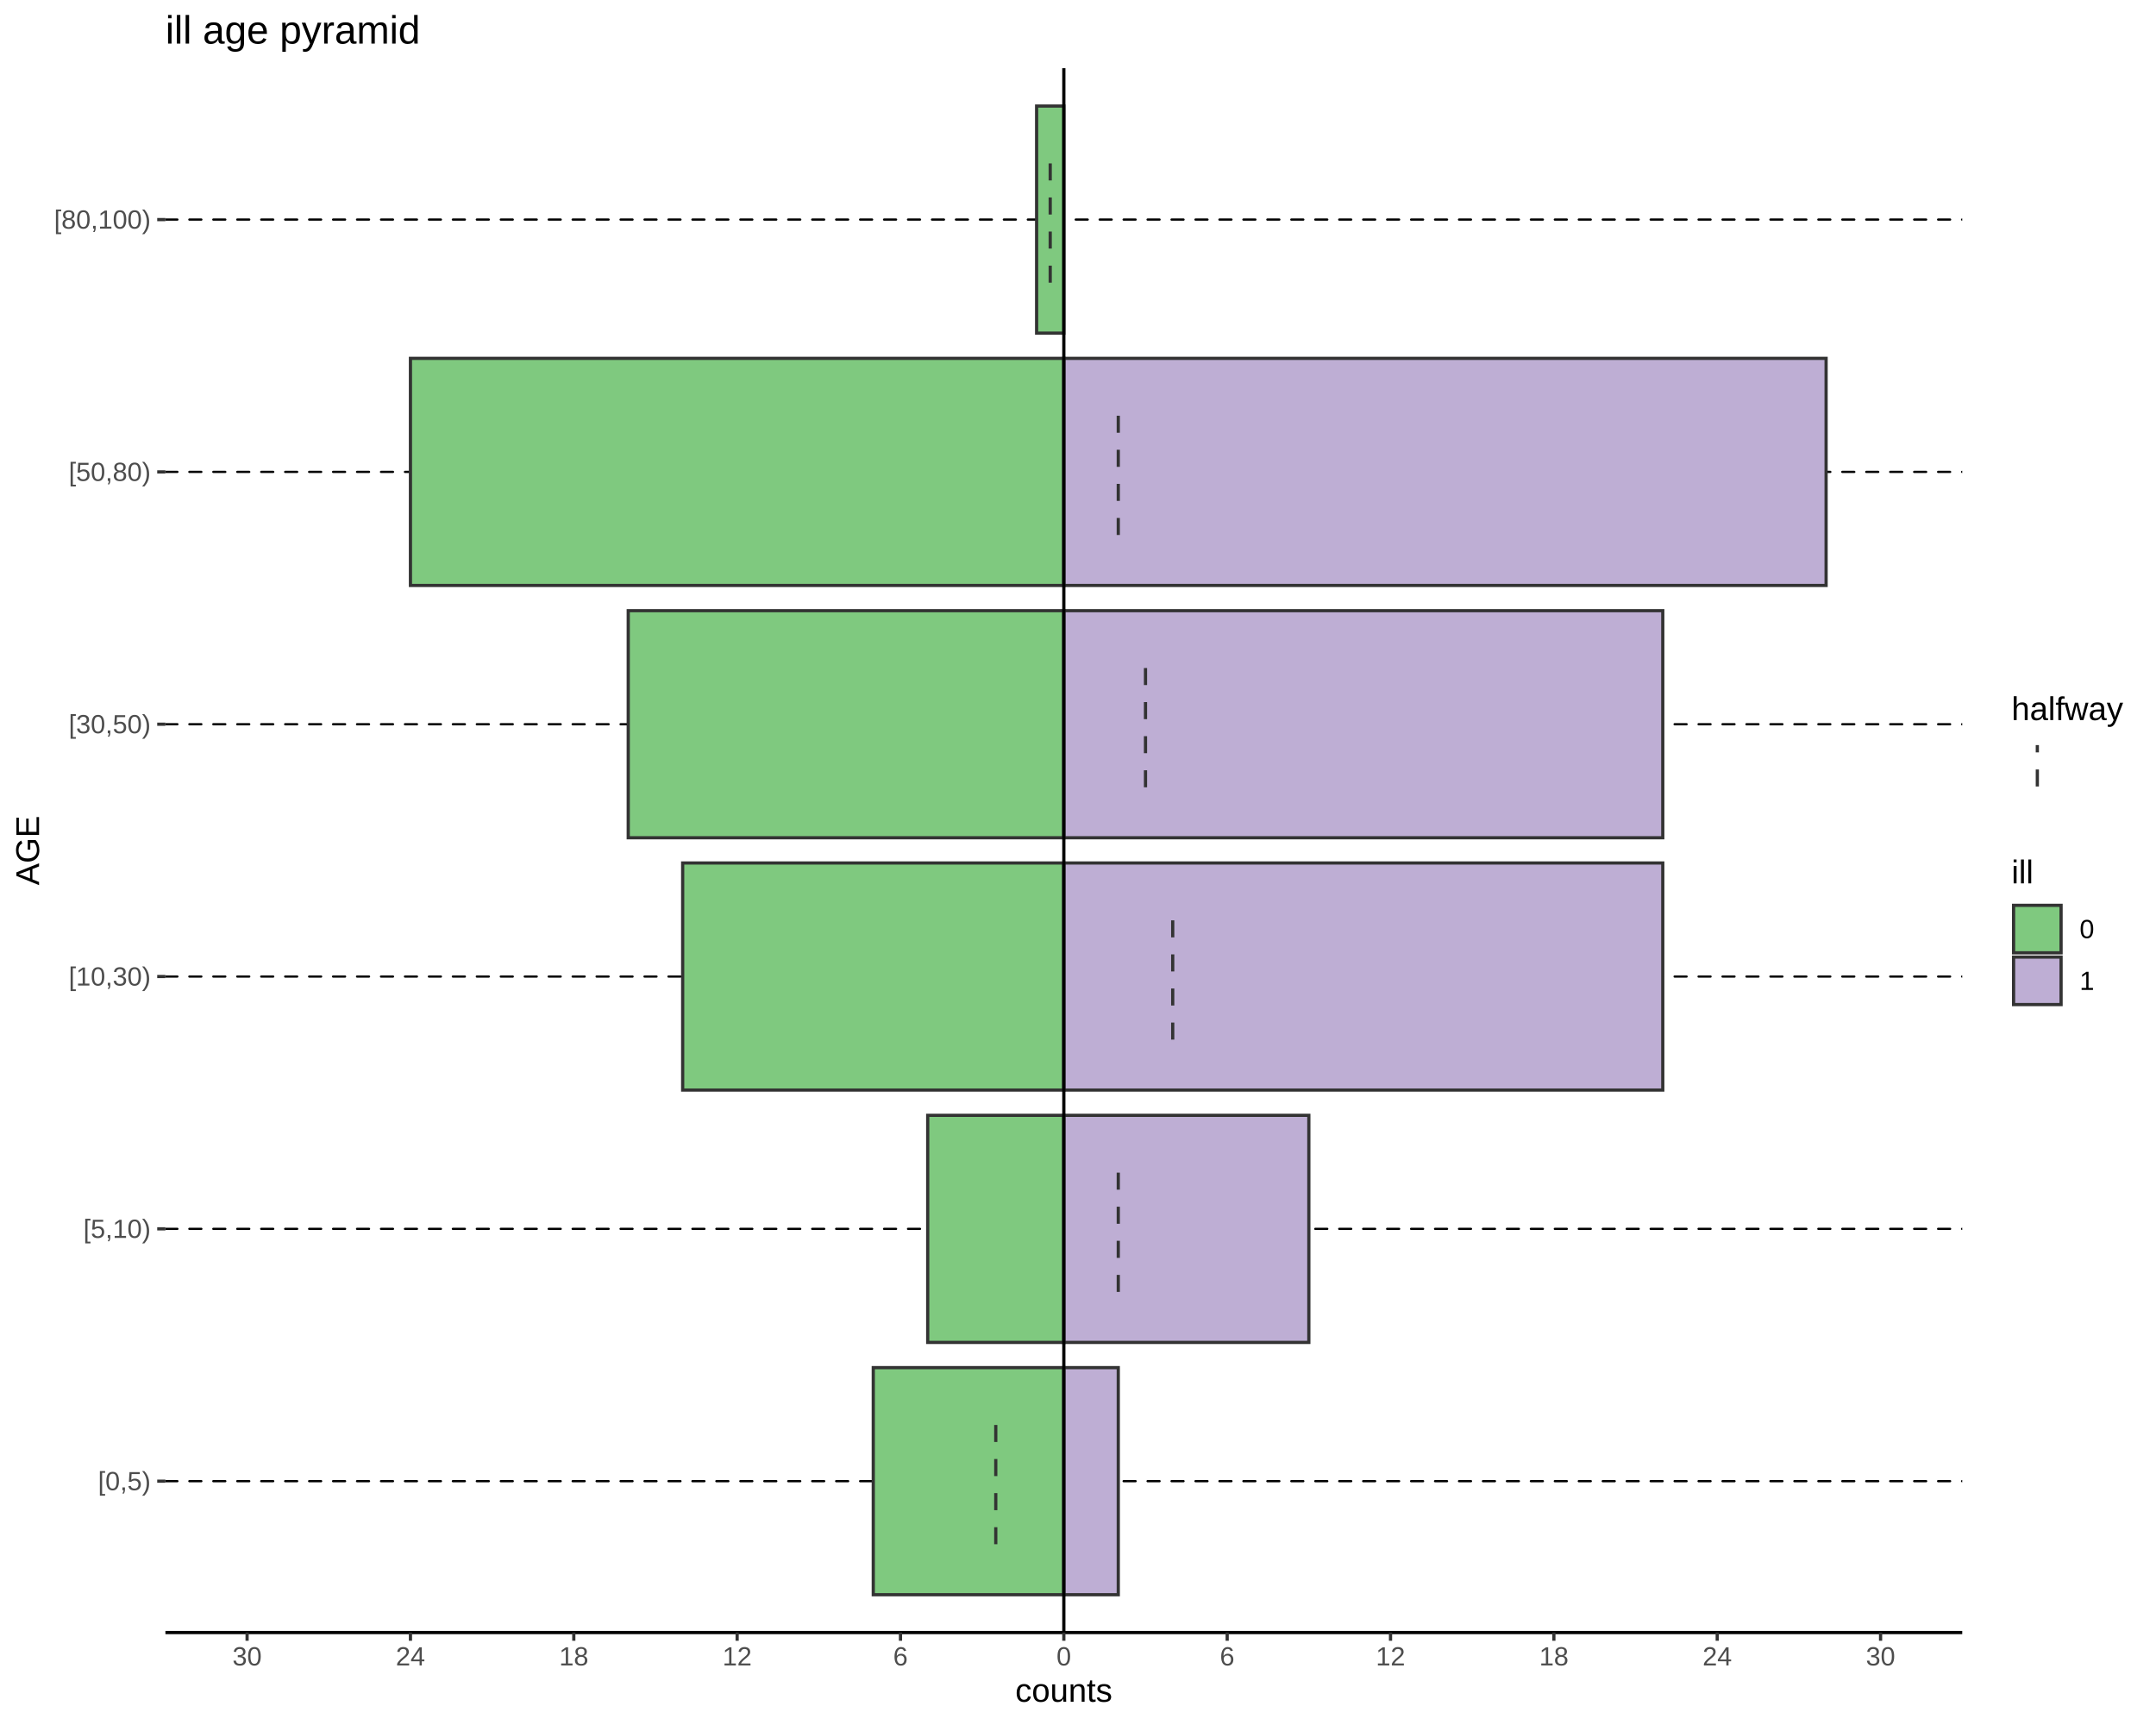
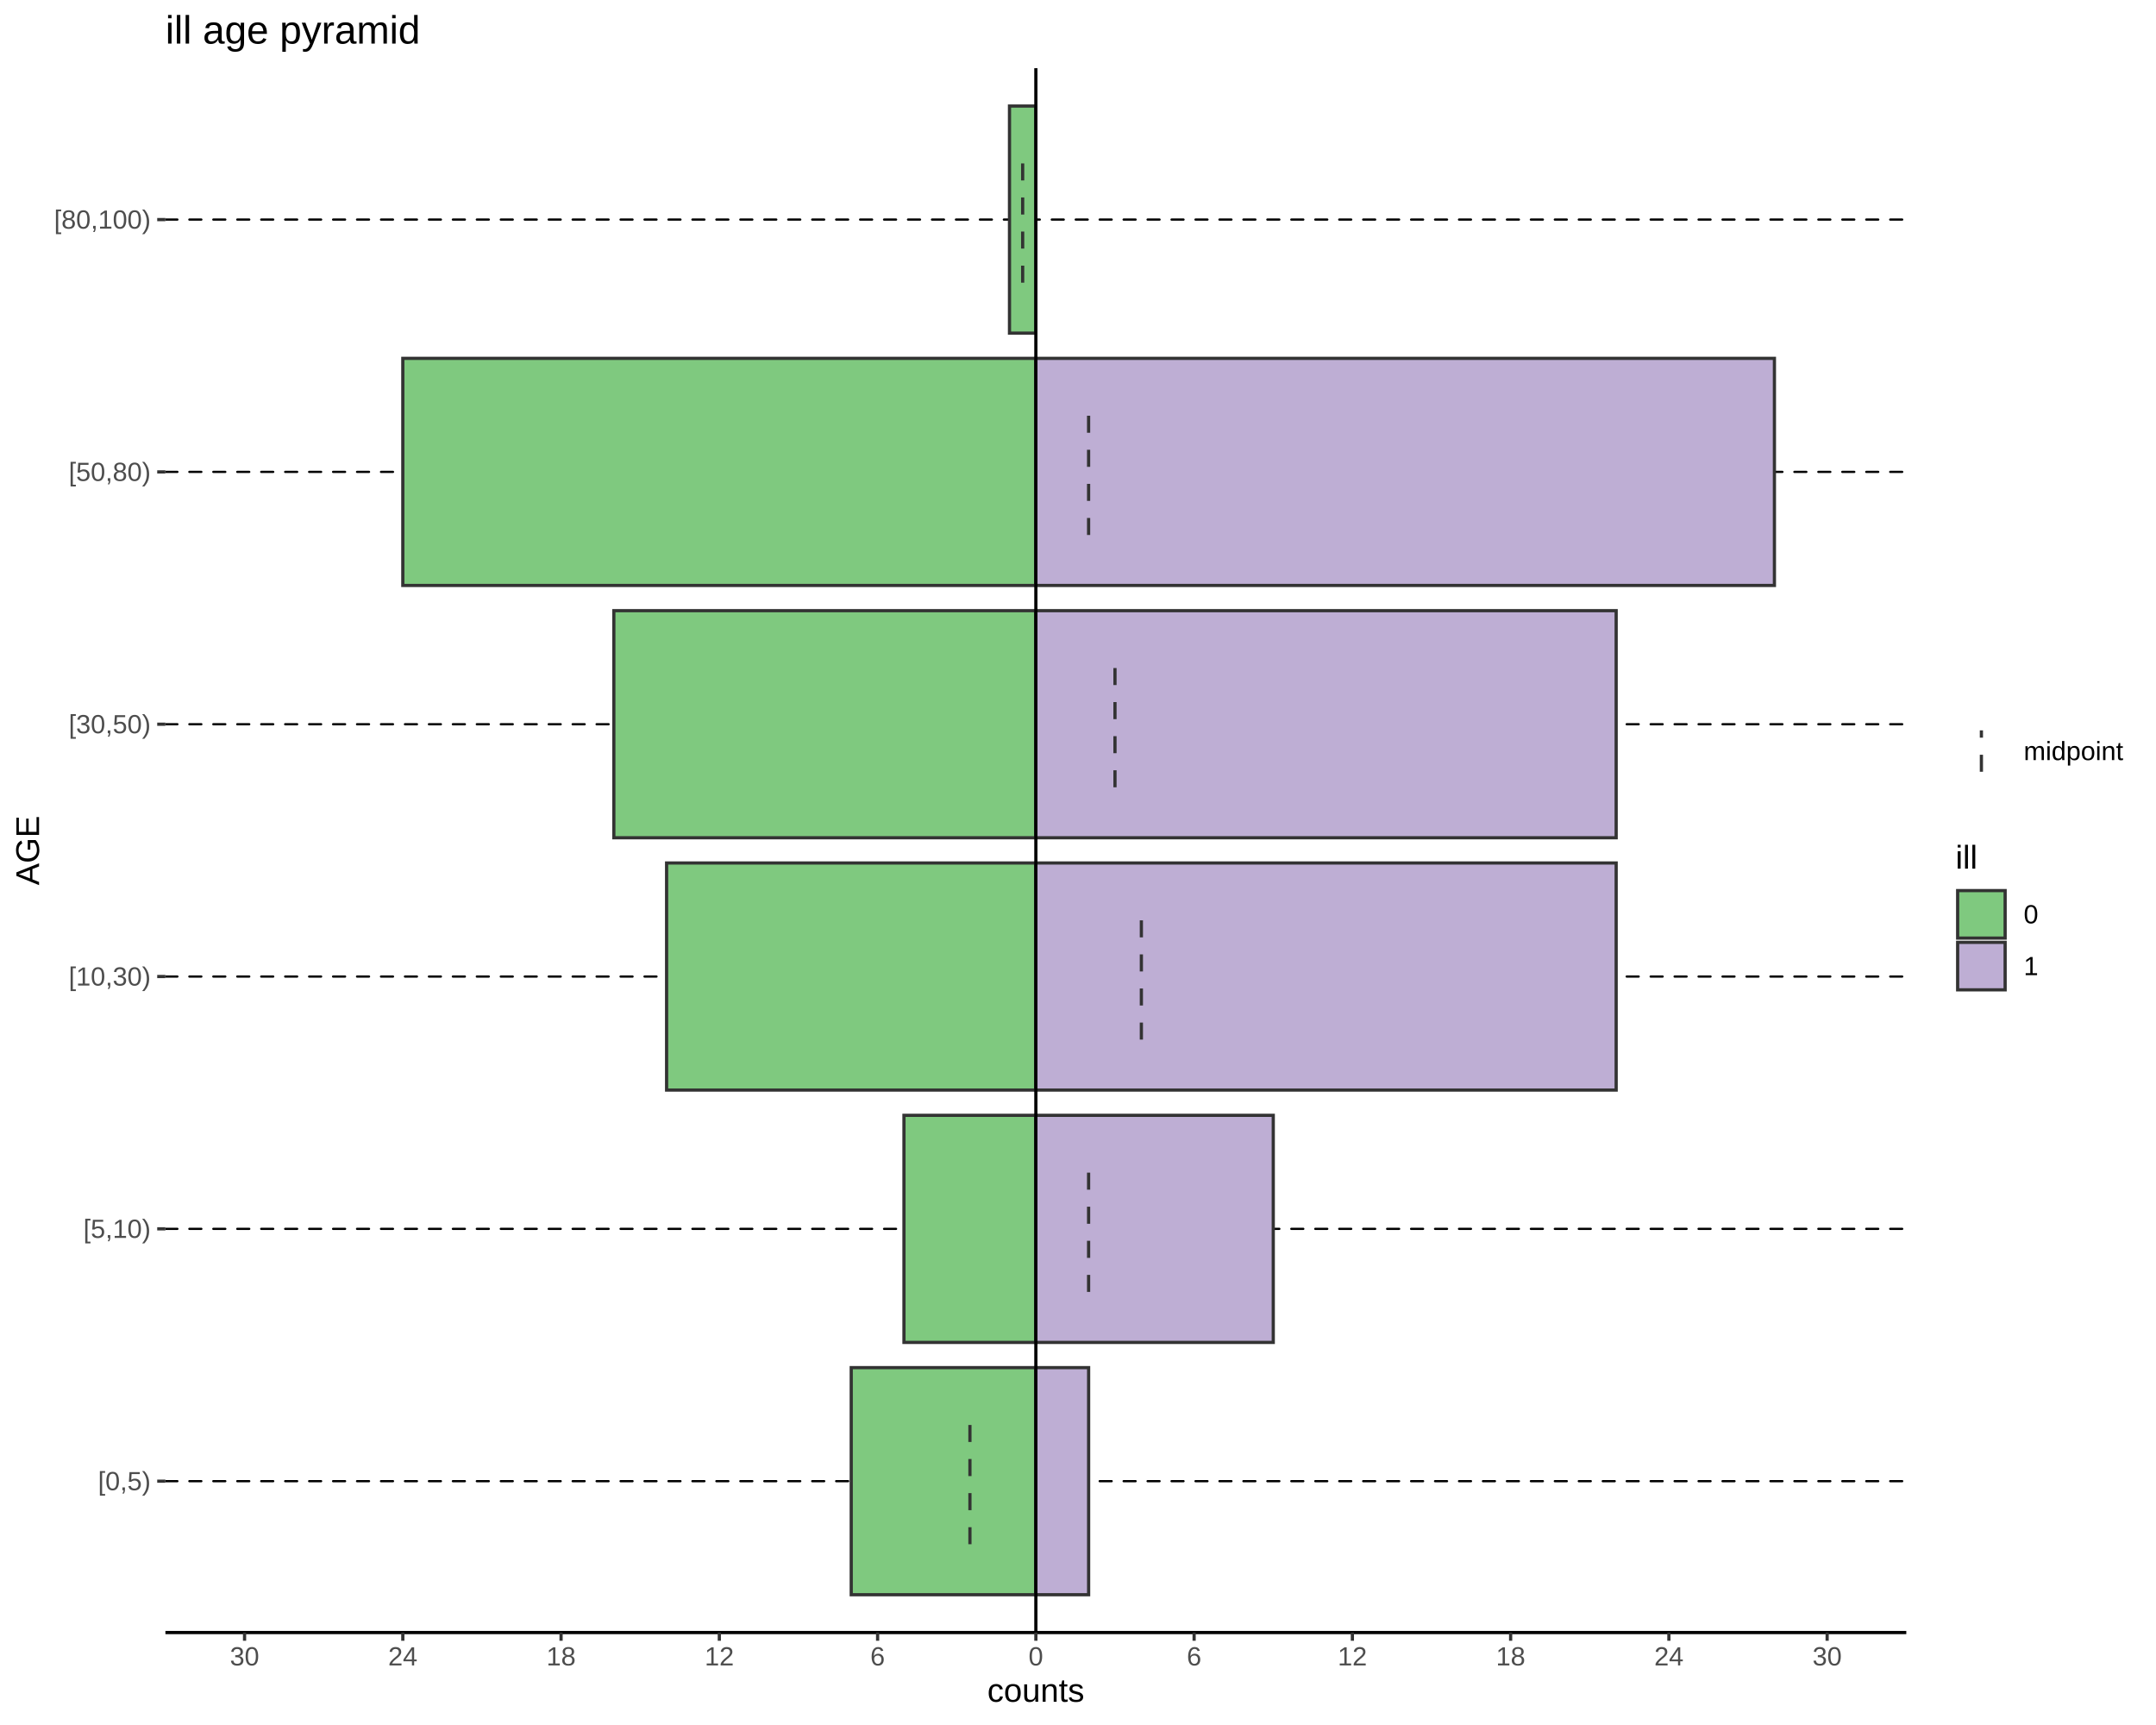
<svg xmlns="http://www.w3.org/2000/svg" viewBox="0 0 720.00 576.00">
  <defs>
    <style type="text/css">
    line, polyline, polygon, path, rect, circle {
      fill: none;
      stroke: #000000;
      stroke-linecap: round;
      stroke-linejoin: round;
      stroke-miterlimit: 10.00;
    }
  </style>
  </defs>
  <rect width="100%" height="100%" style="stroke: none; fill: #FFFFFF;" />
  <rect x="0.00" y="0.00" width="720.00" height="576.00" style="stroke-width: 1.07; stroke: #FFFFFF; fill: #FFFFFF;" />
  <defs>
-     <clipPath id="cpNTUuMjR8NjU1LjI5fDU0NS4xM3wyMi43Nw==">
-       <rect x="55.24" y="22.77" width="600.05" height="522.36" />
+     <clipPath id="cpNTUuMjR8NjM2LjYxfDU0NS4xM3wyMi43Nw==">
+       <rect x="55.24" y="22.77" width="581.36" height="522.36" />
    </clipPath>
  </defs>
-   <rect x="55.24" y="22.77" width="600.05" height="522.36" style="stroke-width: 1.07; stroke: none; fill: #FFFFFF;" clip-path="url(#cpNTUuMjR8NjU1LjI5fDU0NS4xM3wyMi43Nw==)" />
-   <polyline points="55.24,494.58 655.29,494.58 " style="stroke-width: 0.75; stroke-dasharray: 4.00,4.00;" clip-path="url(#cpNTUuMjR8NjU1LjI5fDU0NS4xM3wyMi43Nw==)" />
-   <polyline points="55.24,410.33 655.29,410.33 " style="stroke-width: 0.75; stroke-dasharray: 4.00,4.00;" clip-path="url(#cpNTUuMjR8NjU1LjI5fDU0NS4xM3wyMi43Nw==)" />
-   <polyline points="55.24,326.08 655.29,326.08 " style="stroke-width: 0.75; stroke-dasharray: 4.00,4.00;" clip-path="url(#cpNTUuMjR8NjU1LjI5fDU0NS4xM3wyMi43Nw==)" />
-   <polyline points="55.24,241.83 655.29,241.83 " style="stroke-width: 0.75; stroke-dasharray: 4.00,4.00;" clip-path="url(#cpNTUuMjR8NjU1LjI5fDU0NS4xM3wyMi43Nw==)" />
-   <polyline points="55.24,157.57 655.29,157.57 " style="stroke-width: 0.75; stroke-dasharray: 4.00,4.00;" clip-path="url(#cpNTUuMjR8NjU1LjI5fDU0NS4xM3wyMi43Nw==)" />
-   <polyline points="55.24,73.32 655.29,73.32 " style="stroke-width: 0.75; stroke-dasharray: 4.00,4.00;" clip-path="url(#cpNTUuMjR8NjU1LjI5fDU0NS4xM3wyMi43Nw==)" />
-   <rect x="291.63" y="456.67" width="63.64" height="75.83" style="stroke-width: 1.07; stroke: #333333; stroke-linecap: square; stroke-linejoin: miter; fill: #7FC97F;" clip-path="url(#cpNTUuMjR8NjU1LjI5fDU0NS4xM3wyMi43Nw==)" />
-   <rect x="309.81" y="372.42" width="45.46" height="75.83" style="stroke-width: 1.07; stroke: #333333; stroke-linecap: square; stroke-linejoin: miter; fill: #7FC97F;" clip-path="url(#cpNTUuMjR8NjU1LjI5fDU0NS4xM3wyMi43Nw==)" />
-   <rect x="227.98" y="288.16" width="127.28" height="75.83" style="stroke-width: 1.07; stroke: #333333; stroke-linecap: square; stroke-linejoin: miter; fill: #7FC97F;" clip-path="url(#cpNTUuMjR8NjU1LjI5fDU0NS4xM3wyMi43Nw==)" />
-   <rect x="209.80" y="203.91" width="145.47" height="75.83" style="stroke-width: 1.07; stroke: #333333; stroke-linecap: square; stroke-linejoin: miter; fill: #7FC97F;" clip-path="url(#cpNTUuMjR8NjU1LjI5fDU0NS4xM3wyMi43Nw==)" />
-   <rect x="137.07" y="119.66" width="218.20" height="75.83" style="stroke-width: 1.07; stroke: #333333; stroke-linecap: square; stroke-linejoin: miter; fill: #7FC97F;" clip-path="url(#cpNTUuMjR8NjU1LjI5fDU0NS4xM3wyMi43Nw==)" />
-   <rect x="346.18" y="35.41" width="9.09" height="75.83" style="stroke-width: 1.07; stroke: #333333; stroke-linecap: square; stroke-linejoin: miter; fill: #7FC97F;" clip-path="url(#cpNTUuMjR8NjU1LjI5fDU0NS4xM3wyMi43Nw==)" />
-   <rect x="355.27" y="456.67" width="18.18" height="75.83" style="stroke-width: 1.07; stroke: #333333; stroke-linecap: square; stroke-linejoin: miter; fill: #BEAED4;" clip-path="url(#cpNTUuMjR8NjU1LjI5fDU0NS4xM3wyMi43Nw==)" />
-   <rect x="355.27" y="372.42" width="81.82" height="75.83" style="stroke-width: 1.07; stroke: #333333; stroke-linecap: square; stroke-linejoin: miter; fill: #BEAED4;" clip-path="url(#cpNTUuMjR8NjU1LjI5fDU0NS4xM3wyMi43Nw==)" />
-   <rect x="355.27" y="288.16" width="200.02" height="75.83" style="stroke-width: 1.07; stroke: #333333; stroke-linecap: square; stroke-linejoin: miter; fill: #BEAED4;" clip-path="url(#cpNTUuMjR8NjU1LjI5fDU0NS4xM3wyMi43Nw==)" />
-   <rect x="355.27" y="203.91" width="200.02" height="75.83" style="stroke-width: 1.07; stroke: #333333; stroke-linecap: square; stroke-linejoin: miter; fill: #BEAED4;" clip-path="url(#cpNTUuMjR8NjU1LjI5fDU0NS4xM3wyMi43Nw==)" />
-   <rect x="355.27" y="119.66" width="254.56" height="75.83" style="stroke-width: 1.07; stroke: #333333; stroke-linecap: square; stroke-linejoin: miter; fill: #BEAED4;" clip-path="url(#cpNTUuMjR8NjU1LjI5fDU0NS4xM3wyMi43Nw==)" />
-   <line x1="332.54" y1="515.64" x2="332.54" y2="473.52" style="stroke-width: 1.07; stroke: #333333; stroke-dasharray: 5.69,5.69; stroke-linecap: butt;" clip-path="url(#cpNTUuMjR8NjU1LjI5fDU0NS4xM3wyMi43Nw==)" />
-   <line x1="373.45" y1="431.39" x2="373.45" y2="389.27" style="stroke-width: 1.07; stroke: #333333; stroke-dasharray: 5.69,5.69; stroke-linecap: butt;" clip-path="url(#cpNTUuMjR8NjU1LjI5fDU0NS4xM3wyMi43Nw==)" />
-   <line x1="391.63" y1="347.14" x2="391.63" y2="305.01" style="stroke-width: 1.07; stroke: #333333; stroke-dasharray: 5.69,5.69; stroke-linecap: butt;" clip-path="url(#cpNTUuMjR8NjU1LjI5fDU0NS4xM3wyMi43Nw==)" />
-   <line x1="382.54" y1="262.89" x2="382.54" y2="220.76" style="stroke-width: 1.07; stroke: #333333; stroke-dasharray: 5.69,5.69; stroke-linecap: butt;" clip-path="url(#cpNTUuMjR8NjU1LjI5fDU0NS4xM3wyMi43Nw==)" />
-   <line x1="373.45" y1="178.64" x2="373.45" y2="136.51" style="stroke-width: 1.07; stroke: #333333; stroke-dasharray: 5.69,5.69; stroke-linecap: butt;" clip-path="url(#cpNTUuMjR8NjU1LjI5fDU0NS4xM3wyMi43Nw==)" />
-   <line x1="350.72" y1="94.39" x2="350.72" y2="52.26" style="stroke-width: 1.07; stroke: #333333; stroke-dasharray: 5.69,5.69; stroke-linecap: butt;" clip-path="url(#cpNTUuMjR8NjU1LjI5fDU0NS4xM3wyMi43Nw==)" />
-   <line x1="355.27" y1="545.13" x2="355.27" y2="22.77" style="stroke-width: 1.07; stroke-linecap: butt;" clip-path="url(#cpNTUuMjR8NjU1LjI5fDU0NS4xM3wyMi43Nw==)" />
+   <rect x="55.24" y="22.77" width="581.36" height="522.36" style="stroke-width: 1.07; stroke: none; fill: #FFFFFF;" clip-path="url(#cpNTUuMjR8NjM2LjYxfDU0NS4xM3wyMi43Nw==)" />
+   <polyline points="55.24,494.58 636.61,494.58 " style="stroke-width: 0.75; stroke-dasharray: 4.00,4.00;" clip-path="url(#cpNTUuMjR8NjM2LjYxfDU0NS4xM3wyMi43Nw==)" />
+   <polyline points="55.24,410.33 636.61,410.33 " style="stroke-width: 0.75; stroke-dasharray: 4.00,4.00;" clip-path="url(#cpNTUuMjR8NjM2LjYxfDU0NS4xM3wyMi43Nw==)" />
+   <polyline points="55.24,326.08 636.61,326.08 " style="stroke-width: 0.75; stroke-dasharray: 4.00,4.00;" clip-path="url(#cpNTUuMjR8NjM2LjYxfDU0NS4xM3wyMi43Nw==)" />
+   <polyline points="55.24,241.83 636.61,241.83 " style="stroke-width: 0.75; stroke-dasharray: 4.00,4.00;" clip-path="url(#cpNTUuMjR8NjM2LjYxfDU0NS4xM3wyMi43Nw==)" />
+   <polyline points="55.24,157.57 636.61,157.57 " style="stroke-width: 0.75; stroke-dasharray: 4.00,4.00;" clip-path="url(#cpNTUuMjR8NjM2LjYxfDU0NS4xM3wyMi43Nw==)" />
+   <polyline points="55.24,73.32 636.61,73.32 " style="stroke-width: 0.75; stroke-dasharray: 4.00,4.00;" clip-path="url(#cpNTUuMjR8NjM2LjYxfDU0NS4xM3wyMi43Nw==)" />
+   <rect x="284.27" y="456.67" width="61.66" height="75.83" style="stroke-width: 1.07; stroke: #333333; stroke-linecap: square; stroke-linejoin: miter; fill: #7FC97F;" clip-path="url(#cpNTUuMjR8NjM2LjYxfDU0NS4xM3wyMi43Nw==)" />
+   <rect x="301.88" y="372.42" width="44.04" height="75.83" style="stroke-width: 1.07; stroke: #333333; stroke-linecap: square; stroke-linejoin: miter; fill: #7FC97F;" clip-path="url(#cpNTUuMjR8NjM2LjYxfDU0NS4xM3wyMi43Nw==)" />
+   <rect x="222.61" y="288.16" width="123.32" height="75.83" style="stroke-width: 1.07; stroke: #333333; stroke-linecap: square; stroke-linejoin: miter; fill: #7FC97F;" clip-path="url(#cpNTUuMjR8NjM2LjYxfDU0NS4xM3wyMi43Nw==)" />
+   <rect x="204.99" y="203.91" width="140.94" height="75.83" style="stroke-width: 1.07; stroke: #333333; stroke-linecap: square; stroke-linejoin: miter; fill: #7FC97F;" clip-path="url(#cpNTUuMjR8NjM2LjYxfDU0NS4xM3wyMi43Nw==)" />
+   <rect x="134.52" y="119.66" width="211.41" height="75.83" style="stroke-width: 1.07; stroke: #333333; stroke-linecap: square; stroke-linejoin: miter; fill: #7FC97F;" clip-path="url(#cpNTUuMjR8NjM2LjYxfDU0NS4xM3wyMi43Nw==)" />
+   <rect x="337.12" y="35.41" width="8.81" height="75.83" style="stroke-width: 1.07; stroke: #333333; stroke-linecap: square; stroke-linejoin: miter; fill: #7FC97F;" clip-path="url(#cpNTUuMjR8NjM2LjYxfDU0NS4xM3wyMi43Nw==)" />
+   <rect x="345.93" y="456.67" width="17.62" height="75.83" style="stroke-width: 1.07; stroke: #333333; stroke-linecap: square; stroke-linejoin: miter; fill: #BEAED4;" clip-path="url(#cpNTUuMjR8NjM2LjYxfDU0NS4xM3wyMi43Nw==)" />
+   <rect x="345.93" y="372.42" width="79.28" height="75.83" style="stroke-width: 1.07; stroke: #333333; stroke-linecap: square; stroke-linejoin: miter; fill: #BEAED4;" clip-path="url(#cpNTUuMjR8NjM2LjYxfDU0NS4xM3wyMi43Nw==)" />
+   <rect x="345.93" y="288.16" width="193.79" height="75.83" style="stroke-width: 1.07; stroke: #333333; stroke-linecap: square; stroke-linejoin: miter; fill: #BEAED4;" clip-path="url(#cpNTUuMjR8NjM2LjYxfDU0NS4xM3wyMi43Nw==)" />
+   <rect x="345.93" y="203.91" width="193.79" height="75.83" style="stroke-width: 1.07; stroke: #333333; stroke-linecap: square; stroke-linejoin: miter; fill: #BEAED4;" clip-path="url(#cpNTUuMjR8NjM2LjYxfDU0NS4xM3wyMi43Nw==)" />
+   <rect x="345.93" y="119.66" width="246.64" height="75.83" style="stroke-width: 1.07; stroke: #333333; stroke-linecap: square; stroke-linejoin: miter; fill: #BEAED4;" clip-path="url(#cpNTUuMjR8NjM2LjYxfDU0NS4xM3wyMi43Nw==)" />
+   <line x1="323.91" y1="515.64" x2="323.91" y2="473.52" style="stroke-width: 1.07; stroke: #333333; stroke-dasharray: 5.69,5.69; stroke-linecap: butt;" clip-path="url(#cpNTUuMjR8NjM2LjYxfDU0NS4xM3wyMi43Nw==)" />
+   <line x1="363.54" y1="431.39" x2="363.54" y2="389.27" style="stroke-width: 1.07; stroke: #333333; stroke-dasharray: 5.69,5.69; stroke-linecap: butt;" clip-path="url(#cpNTUuMjR8NjM2LjYxfDU0NS4xM3wyMi43Nw==)" />
+   <line x1="381.16" y1="347.14" x2="381.16" y2="305.01" style="stroke-width: 1.07; stroke: #333333; stroke-dasharray: 5.69,5.69; stroke-linecap: butt;" clip-path="url(#cpNTUuMjR8NjM2LjYxfDU0NS4xM3wyMi43Nw==)" />
+   <line x1="372.35" y1="262.89" x2="372.35" y2="220.76" style="stroke-width: 1.07; stroke: #333333; stroke-dasharray: 5.69,5.69; stroke-linecap: butt;" clip-path="url(#cpNTUuMjR8NjM2LjYxfDU0NS4xM3wyMi43Nw==)" />
+   <line x1="363.54" y1="178.64" x2="363.54" y2="136.51" style="stroke-width: 1.07; stroke: #333333; stroke-dasharray: 5.69,5.69; stroke-linecap: butt;" clip-path="url(#cpNTUuMjR8NjM2LjYxfDU0NS4xM3wyMi43Nw==)" />
+   <line x1="341.52" y1="94.39" x2="341.52" y2="52.26" style="stroke-width: 1.07; stroke: #333333; stroke-dasharray: 5.69,5.69; stroke-linecap: butt;" clip-path="url(#cpNTUuMjR8NjM2LjYxfDU0NS4xM3wyMi43Nw==)" />
+   <line x1="345.93" y1="545.13" x2="345.93" y2="22.77" style="stroke-width: 1.07; stroke-linecap: butt;" clip-path="url(#cpNTUuMjR8NjM2LjYxfDU0NS4xM3wyMi43Nw==)" />
  <defs>
    <clipPath id="cpMC4wMHw3MjAuMDB8NTc2LjAwfDAuMDA=">
      <rect x="0.00" y="0.00" width="720.00" height="576.00" />
    </clipPath>
  </defs>
  <g clip-path="url(#cpMC4wMHw3MjAuMDB8NTc2LjAwfDAuMDA=)">
    <text x="32.73" y="497.60" style="font-size: 8.80px; fill: #4D4D4D; font-family: Liberation Sans;" textLength="17.58px" lengthAdjust="spacingAndGlyphs">[0,5)</text>
  </g>
  <g clip-path="url(#cpMC4wMHw3MjAuMDB8NTc2LjAwfDAuMDA=)">
    <text x="27.84" y="413.35" style="font-size: 8.80px; fill: #4D4D4D; font-family: Liberation Sans;" textLength="22.47px" lengthAdjust="spacingAndGlyphs">[5,10)</text>
  </g>
  <g clip-path="url(#cpMC4wMHw3MjAuMDB8NTc2LjAwfDAuMDA=)">
    <text x="22.95" y="329.10" style="font-size: 8.80px; fill: #4D4D4D; font-family: Liberation Sans;" textLength="27.36px" lengthAdjust="spacingAndGlyphs">[10,30)</text>
  </g>
  <g clip-path="url(#cpMC4wMHw3MjAuMDB8NTc2LjAwfDAuMDA=)">
    <text x="22.95" y="244.85" style="font-size: 8.80px; fill: #4D4D4D; font-family: Liberation Sans;" textLength="27.36px" lengthAdjust="spacingAndGlyphs">[30,50)</text>
  </g>
  <g clip-path="url(#cpMC4wMHw3MjAuMDB8NTc2LjAwfDAuMDA=)">
    <text x="22.95" y="160.60" style="font-size: 8.80px; fill: #4D4D4D; font-family: Liberation Sans;" textLength="27.36px" lengthAdjust="spacingAndGlyphs">[50,80)</text>
  </g>
  <g clip-path="url(#cpMC4wMHw3MjAuMDB8NTc2LjAwfDAuMDA=)">
    <text x="18.06" y="76.35" style="font-size: 8.80px; fill: #4D4D4D; font-family: Liberation Sans;" textLength="32.25px" lengthAdjust="spacingAndGlyphs">[80,100)</text>
  </g>
  <polyline points="52.50,494.58 55.24,494.58 " style="stroke-width: 1.07; stroke: #333333; stroke-linecap: butt;" clip-path="url(#cpMC4wMHw3MjAuMDB8NTc2LjAwfDAuMDA=)" />
  <polyline points="52.50,410.33 55.24,410.33 " style="stroke-width: 1.07; stroke: #333333; stroke-linecap: butt;" clip-path="url(#cpMC4wMHw3MjAuMDB8NTc2LjAwfDAuMDA=)" />
  <polyline points="52.50,326.08 55.24,326.08 " style="stroke-width: 1.07; stroke: #333333; stroke-linecap: butt;" clip-path="url(#cpMC4wMHw3MjAuMDB8NTc2LjAwfDAuMDA=)" />
  <polyline points="52.50,241.83 55.24,241.83 " style="stroke-width: 1.07; stroke: #333333; stroke-linecap: butt;" clip-path="url(#cpMC4wMHw3MjAuMDB8NTc2LjAwfDAuMDA=)" />
  <polyline points="52.50,157.57 55.24,157.57 " style="stroke-width: 1.07; stroke: #333333; stroke-linecap: butt;" clip-path="url(#cpMC4wMHw3MjAuMDB8NTc2LjAwfDAuMDA=)" />
  <polyline points="52.50,73.32 55.24,73.32 " style="stroke-width: 1.07; stroke: #333333; stroke-linecap: butt;" clip-path="url(#cpMC4wMHw3MjAuMDB8NTc2LjAwfDAuMDA=)" />
-   <polyline points="55.24,545.13 655.29,545.13 " style="stroke-width: 1.07; stroke-linecap: butt;" clip-path="url(#cpMC4wMHw3MjAuMDB8NTc2LjAwfDAuMDA=)" />
-   <polyline points="82.52,547.87 82.52,545.13 " style="stroke-width: 1.07; stroke: #333333; stroke-linecap: butt;" clip-path="url(#cpMC4wMHw3MjAuMDB8NTc2LjAwfDAuMDA=)" />
-   <polyline points="137.07,547.87 137.07,545.13 " style="stroke-width: 1.07; stroke: #333333; stroke-linecap: butt;" clip-path="url(#cpMC4wMHw3MjAuMDB8NTc2LjAwfDAuMDA=)" />
-   <polyline points="191.62,547.87 191.62,545.13 " style="stroke-width: 1.07; stroke: #333333; stroke-linecap: butt;" clip-path="url(#cpMC4wMHw3MjAuMDB8NTc2LjAwfDAuMDA=)" />
-   <polyline points="246.17,547.87 246.17,545.13 " style="stroke-width: 1.07; stroke: #333333; stroke-linecap: butt;" clip-path="url(#cpMC4wMHw3MjAuMDB8NTc2LjAwfDAuMDA=)" />
-   <polyline points="300.72,547.87 300.72,545.13 " style="stroke-width: 1.07; stroke: #333333; stroke-linecap: butt;" clip-path="url(#cpMC4wMHw3MjAuMDB8NTc2LjAwfDAuMDA=)" />
-   <polyline points="355.27,547.87 355.27,545.13 " style="stroke-width: 1.07; stroke: #333333; stroke-linecap: butt;" clip-path="url(#cpMC4wMHw3MjAuMDB8NTc2LjAwfDAuMDA=)" />
-   <polyline points="409.82,547.87 409.82,545.13 " style="stroke-width: 1.07; stroke: #333333; stroke-linecap: butt;" clip-path="url(#cpMC4wMHw3MjAuMDB8NTc2LjAwfDAuMDA=)" />
-   <polyline points="464.37,547.87 464.37,545.13 " style="stroke-width: 1.07; stroke: #333333; stroke-linecap: butt;" clip-path="url(#cpMC4wMHw3MjAuMDB8NTc2LjAwfDAuMDA=)" />
-   <polyline points="518.92,547.87 518.92,545.13 " style="stroke-width: 1.07; stroke: #333333; stroke-linecap: butt;" clip-path="url(#cpMC4wMHw3MjAuMDB8NTc2LjAwfDAuMDA=)" />
-   <polyline points="573.47,547.87 573.47,545.13 " style="stroke-width: 1.07; stroke: #333333; stroke-linecap: butt;" clip-path="url(#cpMC4wMHw3MjAuMDB8NTc2LjAwfDAuMDA=)" />
-   <polyline points="628.02,547.87 628.02,545.13 " style="stroke-width: 1.07; stroke: #333333; stroke-linecap: butt;" clip-path="url(#cpMC4wMHw3MjAuMDB8NTc2LjAwfDAuMDA=)" />
+   <polyline points="55.24,545.13 636.61,545.13 " style="stroke-width: 1.07; stroke-linecap: butt;" clip-path="url(#cpMC4wMHw3MjAuMDB8NTc2LjAwfDAuMDA=)" />
+   <polyline points="81.67,547.87 81.67,545.13 " style="stroke-width: 1.07; stroke: #333333; stroke-linecap: butt;" clip-path="url(#cpMC4wMHw3MjAuMDB8NTc2LjAwfDAuMDA=)" />
+   <polyline points="134.52,547.87 134.52,545.13 " style="stroke-width: 1.07; stroke: #333333; stroke-linecap: butt;" clip-path="url(#cpMC4wMHw3MjAuMDB8NTc2LjAwfDAuMDA=)" />
+   <polyline points="187.37,547.87 187.37,545.13 " style="stroke-width: 1.07; stroke: #333333; stroke-linecap: butt;" clip-path="url(#cpMC4wMHw3MjAuMDB8NTc2LjAwfDAuMDA=)" />
+   <polyline points="240.22,547.87 240.22,545.13 " style="stroke-width: 1.07; stroke: #333333; stroke-linecap: butt;" clip-path="url(#cpMC4wMHw3MjAuMDB8NTc2LjAwfDAuMDA=)" />
+   <polyline points="293.08,547.87 293.08,545.13 " style="stroke-width: 1.07; stroke: #333333; stroke-linecap: butt;" clip-path="url(#cpMC4wMHw3MjAuMDB8NTc2LjAwfDAuMDA=)" />
+   <polyline points="345.93,547.87 345.93,545.13 " style="stroke-width: 1.07; stroke: #333333; stroke-linecap: butt;" clip-path="url(#cpMC4wMHw3MjAuMDB8NTc2LjAwfDAuMDA=)" />
+   <polyline points="398.78,547.87 398.78,545.13 " style="stroke-width: 1.07; stroke: #333333; stroke-linecap: butt;" clip-path="url(#cpMC4wMHw3MjAuMDB8NTc2LjAwfDAuMDA=)" />
+   <polyline points="451.63,547.87 451.63,545.13 " style="stroke-width: 1.07; stroke: #333333; stroke-linecap: butt;" clip-path="url(#cpMC4wMHw3MjAuMDB8NTc2LjAwfDAuMDA=)" />
+   <polyline points="504.48,547.87 504.48,545.13 " style="stroke-width: 1.07; stroke: #333333; stroke-linecap: butt;" clip-path="url(#cpMC4wMHw3MjAuMDB8NTc2LjAwfDAuMDA=)" />
+   <polyline points="557.33,547.87 557.33,545.13 " style="stroke-width: 1.07; stroke: #333333; stroke-linecap: butt;" clip-path="url(#cpMC4wMHw3MjAuMDB8NTc2LjAwfDAuMDA=)" />
+   <polyline points="610.18,547.87 610.18,545.13 " style="stroke-width: 1.07; stroke: #333333; stroke-linecap: butt;" clip-path="url(#cpMC4wMHw3MjAuMDB8NTc2LjAwfDAuMDA=)" />
  <g clip-path="url(#cpMC4wMHw3MjAuMDB8NTc2LjAwfDAuMDA=)">
-     <text x="77.63" y="556.11" style="font-size: 8.80px; fill: #4D4D4D; font-family: Liberation Sans;" textLength="9.78px" lengthAdjust="spacingAndGlyphs">30</text>
+     <text x="76.78" y="556.11" style="font-size: 8.80px; fill: #4D4D4D; font-family: Liberation Sans;" textLength="9.78px" lengthAdjust="spacingAndGlyphs">30</text>
  </g>
  <g clip-path="url(#cpMC4wMHw3MjAuMDB8NTc2LjAwfDAuMDA=)">
-     <text x="132.18" y="556.11" style="font-size: 8.80px; fill: #4D4D4D; font-family: Liberation Sans;" textLength="9.78px" lengthAdjust="spacingAndGlyphs">24</text>
+     <text x="129.63" y="556.11" style="font-size: 8.80px; fill: #4D4D4D; font-family: Liberation Sans;" textLength="9.78px" lengthAdjust="spacingAndGlyphs">24</text>
  </g>
  <g clip-path="url(#cpMC4wMHw3MjAuMDB8NTc2LjAwfDAuMDA=)">
-     <text x="186.73" y="556.11" style="font-size: 8.80px; fill: #4D4D4D; font-family: Liberation Sans;" textLength="9.78px" lengthAdjust="spacingAndGlyphs">18</text>
+     <text x="182.48" y="556.11" style="font-size: 8.80px; fill: #4D4D4D; font-family: Liberation Sans;" textLength="9.78px" lengthAdjust="spacingAndGlyphs">18</text>
  </g>
  <g clip-path="url(#cpMC4wMHw3MjAuMDB8NTc2LjAwfDAuMDA=)">
-     <text x="241.28" y="556.11" style="font-size: 8.80px; fill: #4D4D4D; font-family: Liberation Sans;" textLength="9.78px" lengthAdjust="spacingAndGlyphs">12</text>
+     <text x="235.33" y="556.11" style="font-size: 8.80px; fill: #4D4D4D; font-family: Liberation Sans;" textLength="9.78px" lengthAdjust="spacingAndGlyphs">12</text>
  </g>
  <g clip-path="url(#cpMC4wMHw3MjAuMDB8NTc2LjAwfDAuMDA=)">
-     <text x="298.27" y="556.11" style="font-size: 8.80px; fill: #4D4D4D; font-family: Liberation Sans;" textLength="4.89px" lengthAdjust="spacingAndGlyphs">6</text>
+     <text x="290.63" y="556.11" style="font-size: 8.80px; fill: #4D4D4D; font-family: Liberation Sans;" textLength="4.89px" lengthAdjust="spacingAndGlyphs">6</text>
  </g>
  <g clip-path="url(#cpMC4wMHw3MjAuMDB8NTc2LjAwfDAuMDA=)">
-     <text x="352.82" y="556.11" style="font-size: 8.80px; fill: #4D4D4D; font-family: Liberation Sans;" textLength="4.89px" lengthAdjust="spacingAndGlyphs">0</text>
+     <text x="343.48" y="556.11" style="font-size: 8.80px; fill: #4D4D4D; font-family: Liberation Sans;" textLength="4.89px" lengthAdjust="spacingAndGlyphs">0</text>
  </g>
  <g clip-path="url(#cpMC4wMHw3MjAuMDB8NTc2LjAwfDAuMDA=)">
-     <text x="407.37" y="556.11" style="font-size: 8.80px; fill: #4D4D4D; font-family: Liberation Sans;" textLength="4.89px" lengthAdjust="spacingAndGlyphs">6</text>
+     <text x="396.33" y="556.11" style="font-size: 8.80px; fill: #4D4D4D; font-family: Liberation Sans;" textLength="4.89px" lengthAdjust="spacingAndGlyphs">6</text>
  </g>
  <g clip-path="url(#cpMC4wMHw3MjAuMDB8NTc2LjAwfDAuMDA=)">
-     <text x="459.48" y="556.11" style="font-size: 8.80px; fill: #4D4D4D; font-family: Liberation Sans;" textLength="9.78px" lengthAdjust="spacingAndGlyphs">12</text>
+     <text x="446.74" y="556.11" style="font-size: 8.80px; fill: #4D4D4D; font-family: Liberation Sans;" textLength="9.78px" lengthAdjust="spacingAndGlyphs">12</text>
  </g>
  <g clip-path="url(#cpMC4wMHw3MjAuMDB8NTc2LjAwfDAuMDA=)">
-     <text x="514.03" y="556.11" style="font-size: 8.80px; fill: #4D4D4D; font-family: Liberation Sans;" textLength="9.78px" lengthAdjust="spacingAndGlyphs">18</text>
+     <text x="499.59" y="556.11" style="font-size: 8.80px; fill: #4D4D4D; font-family: Liberation Sans;" textLength="9.78px" lengthAdjust="spacingAndGlyphs">18</text>
  </g>
  <g clip-path="url(#cpMC4wMHw3MjAuMDB8NTc2LjAwfDAuMDA=)">
-     <text x="568.58" y="556.11" style="font-size: 8.80px; fill: #4D4D4D; font-family: Liberation Sans;" textLength="9.78px" lengthAdjust="spacingAndGlyphs">24</text>
+     <text x="552.44" y="556.11" style="font-size: 8.80px; fill: #4D4D4D; font-family: Liberation Sans;" textLength="9.78px" lengthAdjust="spacingAndGlyphs">24</text>
  </g>
  <g clip-path="url(#cpMC4wMHw3MjAuMDB8NTc2LjAwfDAuMDA=)">
-     <text x="623.12" y="556.11" style="font-size: 8.80px; fill: #4D4D4D; font-family: Liberation Sans;" textLength="9.78px" lengthAdjust="spacingAndGlyphs">30</text>
+     <text x="605.29" y="556.11" style="font-size: 8.80px; fill: #4D4D4D; font-family: Liberation Sans;" textLength="9.78px" lengthAdjust="spacingAndGlyphs">30</text>
  </g>
  <g clip-path="url(#cpMC4wMHw3MjAuMDB8NTc2LjAwfDAuMDA=)">
-     <text x="339.05" y="568.24" style="font-size: 11.00px; font-family: Liberation Sans;" textLength="32.44px" lengthAdjust="spacingAndGlyphs">counts</text>
+     <text x="329.71" y="568.24" style="font-size: 11.00px; font-family: Liberation Sans;" textLength="32.44px" lengthAdjust="spacingAndGlyphs">counts</text>
  </g>
  <g clip-path="url(#cpMC4wMHw3MjAuMDB8NTc2LjAwfDAuMDA=)">
    <text transform="translate(13.04,295.58) rotate(-90)" style="font-size: 11.00px; font-family: Liberation Sans;" textLength="23.25px" lengthAdjust="spacingAndGlyphs">AGE</text>
  </g>
-   <rect x="666.25" y="226.27" width="48.27" height="43.56" style="stroke-width: 1.07; stroke: none; fill: #FFFFFF;" clip-path="url(#cpMC4wMHw3MjAuMDB8NTc2LjAwfDAuMDA=)" />
+   <rect x="647.57" y="231.19" width="66.95" height="33.72" style="stroke-width: 1.07; stroke: none; fill: #FFFFFF;" clip-path="url(#cpMC4wMHw3MjAuMDB8NTc2LjAwfDAuMDA=)" />
+   <line x1="661.69" y1="257.70" x2="661.69" y2="243.88" style="stroke-width: 1.07; stroke: #333333; stroke-dasharray: 5.69,5.69; stroke-linecap: butt;" clip-path="url(#cpMC4wMHw3MjAuMDB8NTc2LjAwfDAuMDA=)" />
  <g clip-path="url(#cpMC4wMHw3MjAuMDB8NTc2LjAwfDAuMDA=)">
-     <text x="671.73" y="240.45" style="font-size: 11.00px; font-family: Liberation Sans;" textLength="37.31px" lengthAdjust="spacingAndGlyphs">halfway</text>
+     <text x="675.81" y="253.81" style="font-size: 8.80px; font-family: Liberation Sans;" textLength="33.23px" lengthAdjust="spacingAndGlyphs">midpoint</text>
  </g>
-   <line x1="680.37" y1="262.62" x2="680.37" y2="248.80" style="stroke-width: 1.07; stroke: #333333; stroke-dasharray: 5.69,5.69; stroke-linecap: butt;" clip-path="url(#cpMC4wMHw3MjAuMDB8NTc2LjAwfDAuMDA=)" />
-   <rect x="666.25" y="280.79" width="38.61" height="60.84" style="stroke-width: 1.07; stroke: none; fill: #FFFFFF;" clip-path="url(#cpMC4wMHw3MjAuMDB8NTc2LjAwfDAuMDA=)" />
+   <rect x="647.57" y="275.87" width="38.61" height="60.84" style="stroke-width: 1.07; stroke: none; fill: #FFFFFF;" clip-path="url(#cpMC4wMHw3MjAuMDB8NTc2LjAwfDAuMDA=)" />
  <g clip-path="url(#cpMC4wMHw3MjAuMDB8NTc2LjAwfDAuMDA=)">
-     <text x="671.73" y="294.97" style="font-size: 11.00px; font-family: Liberation Sans;" textLength="7.31px" lengthAdjust="spacingAndGlyphs">ill</text>
+     <text x="653.05" y="290.05" style="font-size: 11.00px; font-family: Liberation Sans;" textLength="7.31px" lengthAdjust="spacingAndGlyphs">ill</text>
  </g>
-   <rect x="672.44" y="302.30" width="15.86" height="15.86" style="stroke-width: 1.07; stroke: #333333; stroke-linecap: square; stroke-linejoin: miter; fill: #7FC97F;" clip-path="url(#cpMC4wMHw3MjAuMDB8NTc2LjAwfDAuMDA=)" />
-   <rect x="672.44" y="319.58" width="15.86" height="15.86" style="stroke-width: 1.07; stroke: #333333; stroke-linecap: square; stroke-linejoin: miter; fill: #BEAED4;" clip-path="url(#cpMC4wMHw3MjAuMDB8NTc2LjAwfDAuMDA=)" />
+   <rect x="653.76" y="297.38" width="15.86" height="15.86" style="stroke-width: 1.07; stroke: #333333; stroke-linecap: square; stroke-linejoin: miter; fill: #7FC97F;" clip-path="url(#cpMC4wMHw3MjAuMDB8NTc2LjAwfDAuMDA=)" />
+   <rect x="653.76" y="314.66" width="15.86" height="15.86" style="stroke-width: 1.07; stroke: #333333; stroke-linecap: square; stroke-linejoin: miter; fill: #BEAED4;" clip-path="url(#cpMC4wMHw3MjAuMDB8NTc2LjAwfDAuMDA=)" />
  <g clip-path="url(#cpMC4wMHw3MjAuMDB8NTc2LjAwfDAuMDA=)">
-     <text x="694.49" y="313.26" style="font-size: 8.80px; font-family: Liberation Sans;" textLength="4.89px" lengthAdjust="spacingAndGlyphs">0</text>
+     <text x="675.81" y="308.33" style="font-size: 8.80px; font-family: Liberation Sans;" textLength="4.89px" lengthAdjust="spacingAndGlyphs">0</text>
  </g>
  <g clip-path="url(#cpMC4wMHw3MjAuMDB8NTc2LjAwfDAuMDA=)">
-     <text x="694.49" y="330.54" style="font-size: 8.80px; font-family: Liberation Sans;" textLength="4.89px" lengthAdjust="spacingAndGlyphs">1</text>
+     <text x="675.81" y="325.61" style="font-size: 8.80px; font-family: Liberation Sans;" textLength="4.89px" lengthAdjust="spacingAndGlyphs">1</text>
  </g>
  <g clip-path="url(#cpMC4wMHw3MjAuMDB8NTc2LjAwfDAuMDA=)">
    <text x="55.24" y="14.56" style="font-size: 13.20px; font-family: Liberation Sans;" textLength="85.00px" lengthAdjust="spacingAndGlyphs">ill age pyramid</text>
  </g>
</svg>
